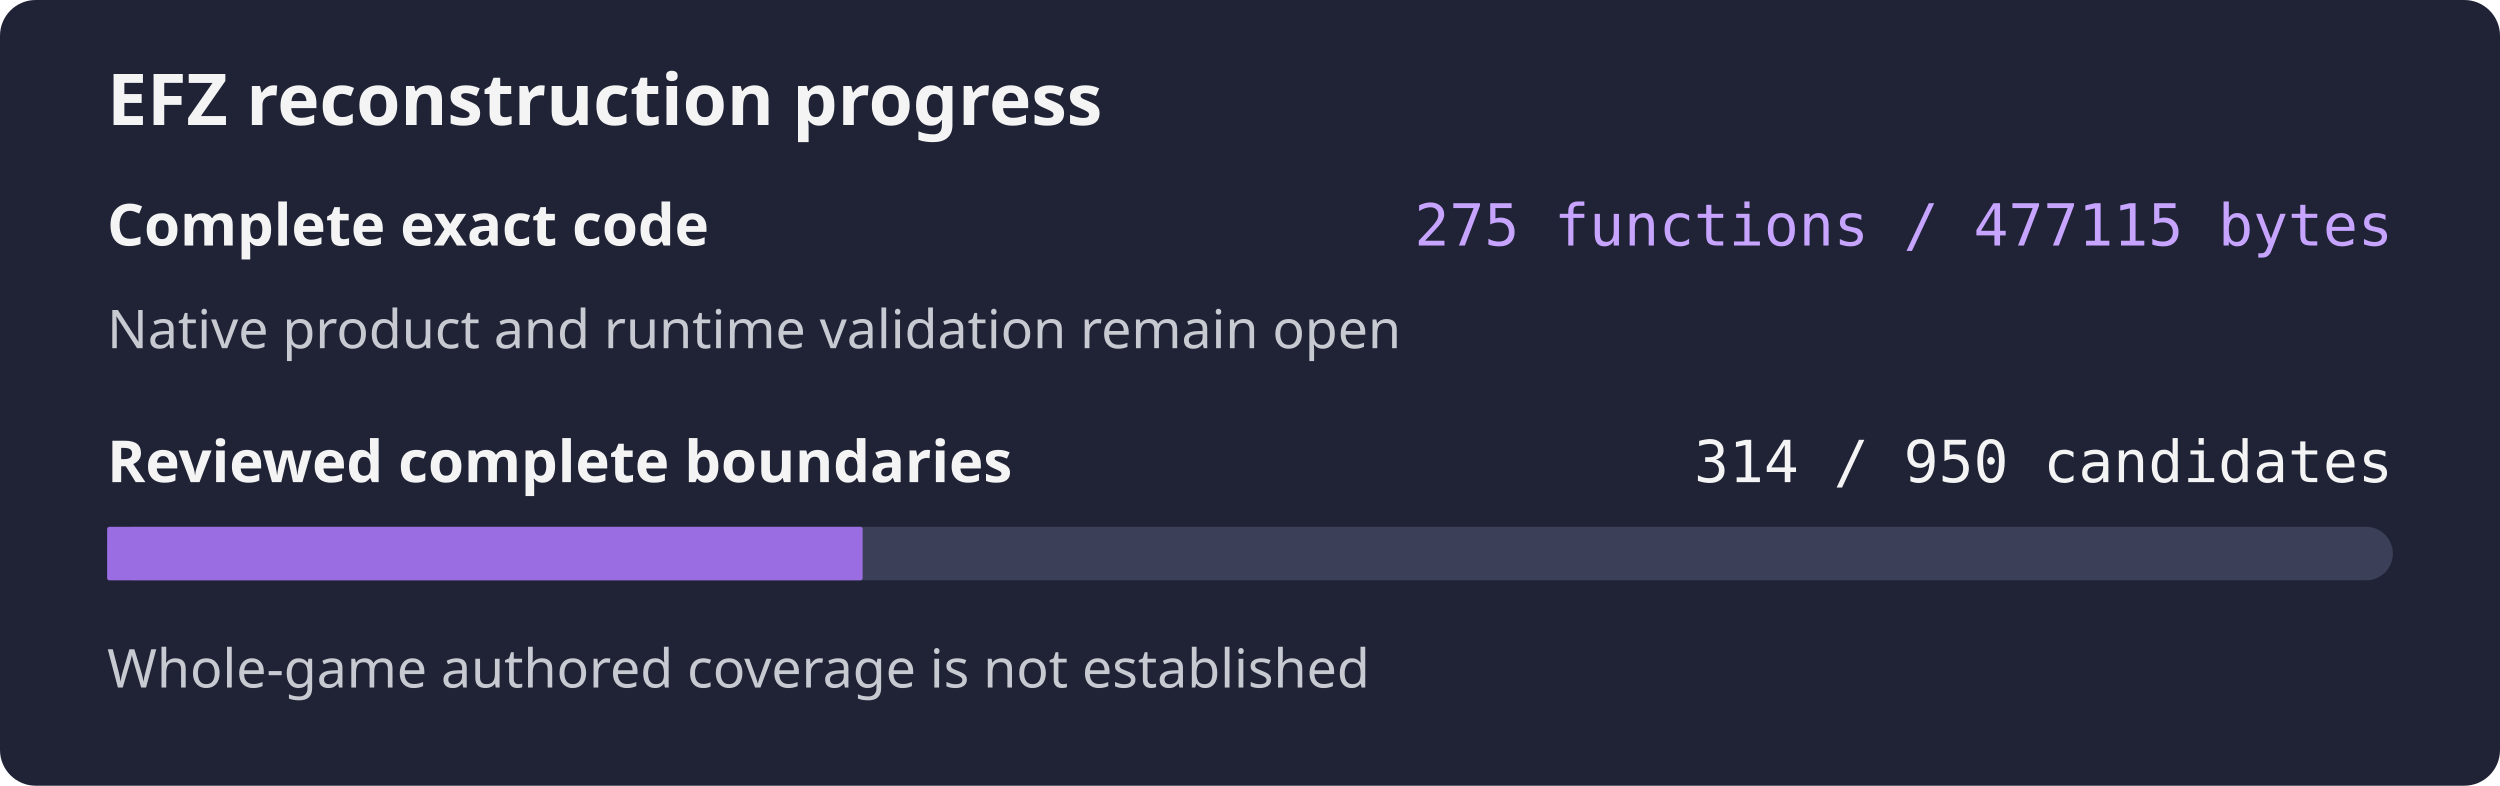
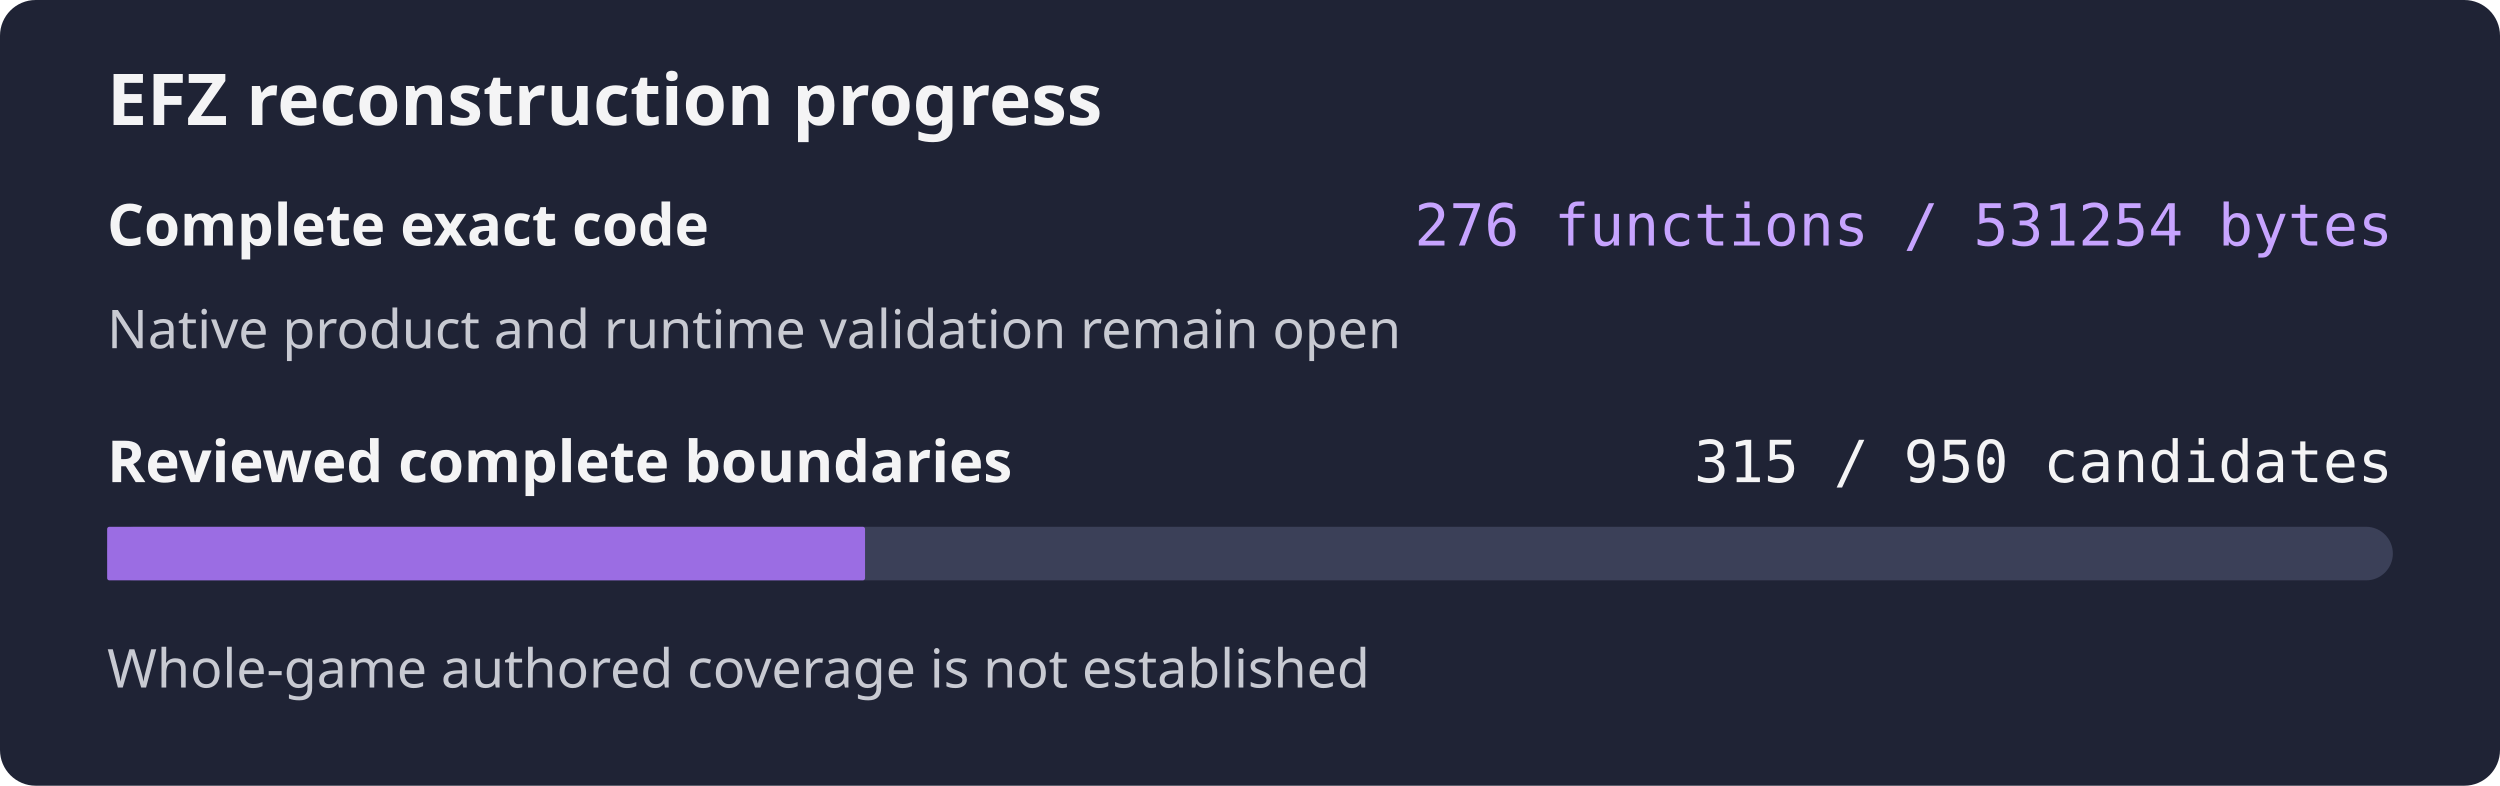
- <svg xmlns="http://www.w3.org/2000/svg" width="560" height="176" role="img" aria-label="EFZ reconstruction: 275 exact functions, 477115 exact bytes; 314 reviewed boundaries out of 950 candidates">
+ <svg xmlns="http://www.w3.org/2000/svg" width="560" height="176" role="img" aria-label="EFZ reconstruction: 276 exact functions, 531254 exact bytes; 315 reviewed boundaries out of 950 candidates">
  <rect width="560" height="176" rx="8" fill="#1f2335" />
  <text x="24" y="28" fill="#f4f4f5" font-family="sans-serif" font-size="16" font-weight="600">EFZ reconstruction progress</text>
  <text x="24" y="55" fill="#f4f4f5" font-family="sans-serif" font-size="13" font-weight="600">Complete exact code</text>
-   <text x="536" y="55" fill="#c7a4ff" text-anchor="end" font-family="monospace" font-size="13">275 functions / 477115 bytes</text>
+   <text x="536" y="55" fill="#c7a4ff" text-anchor="end" font-family="monospace" font-size="13">276 functions / 531254 bytes</text>
  <text x="24" y="78" fill="#c8cad2" font-family="sans-serif" font-size="12">Native product and runtime validation remain open</text>
  <text x="24" y="108" fill="#f4f4f5" font-family="sans-serif" font-size="13" font-weight="600">Reviewed complete boundaries</text>
-   <text x="536" y="108" fill="#f4f4f5" text-anchor="end" font-family="monospace" font-size="13">314 / 950 candidates</text>
+   <text x="536" y="108" fill="#f4f4f5" text-anchor="end" font-family="monospace" font-size="13">315 / 950 candidates</text>
  <rect x="24" y="118" width="512" height="12" rx="6" fill="#3b4058" />
-   <rect x="24" y="118" width="169.23" height="12" rx="0.5" fill="#9b6de3" />
+   <rect x="24" y="118" width="169.77" height="12" rx="0.5" fill="#9b6de3" />
  <text x="24" y="154" fill="#c8cad2" font-family="sans-serif" font-size="12">Whole-game authored coverage is not established</text>
</svg>
